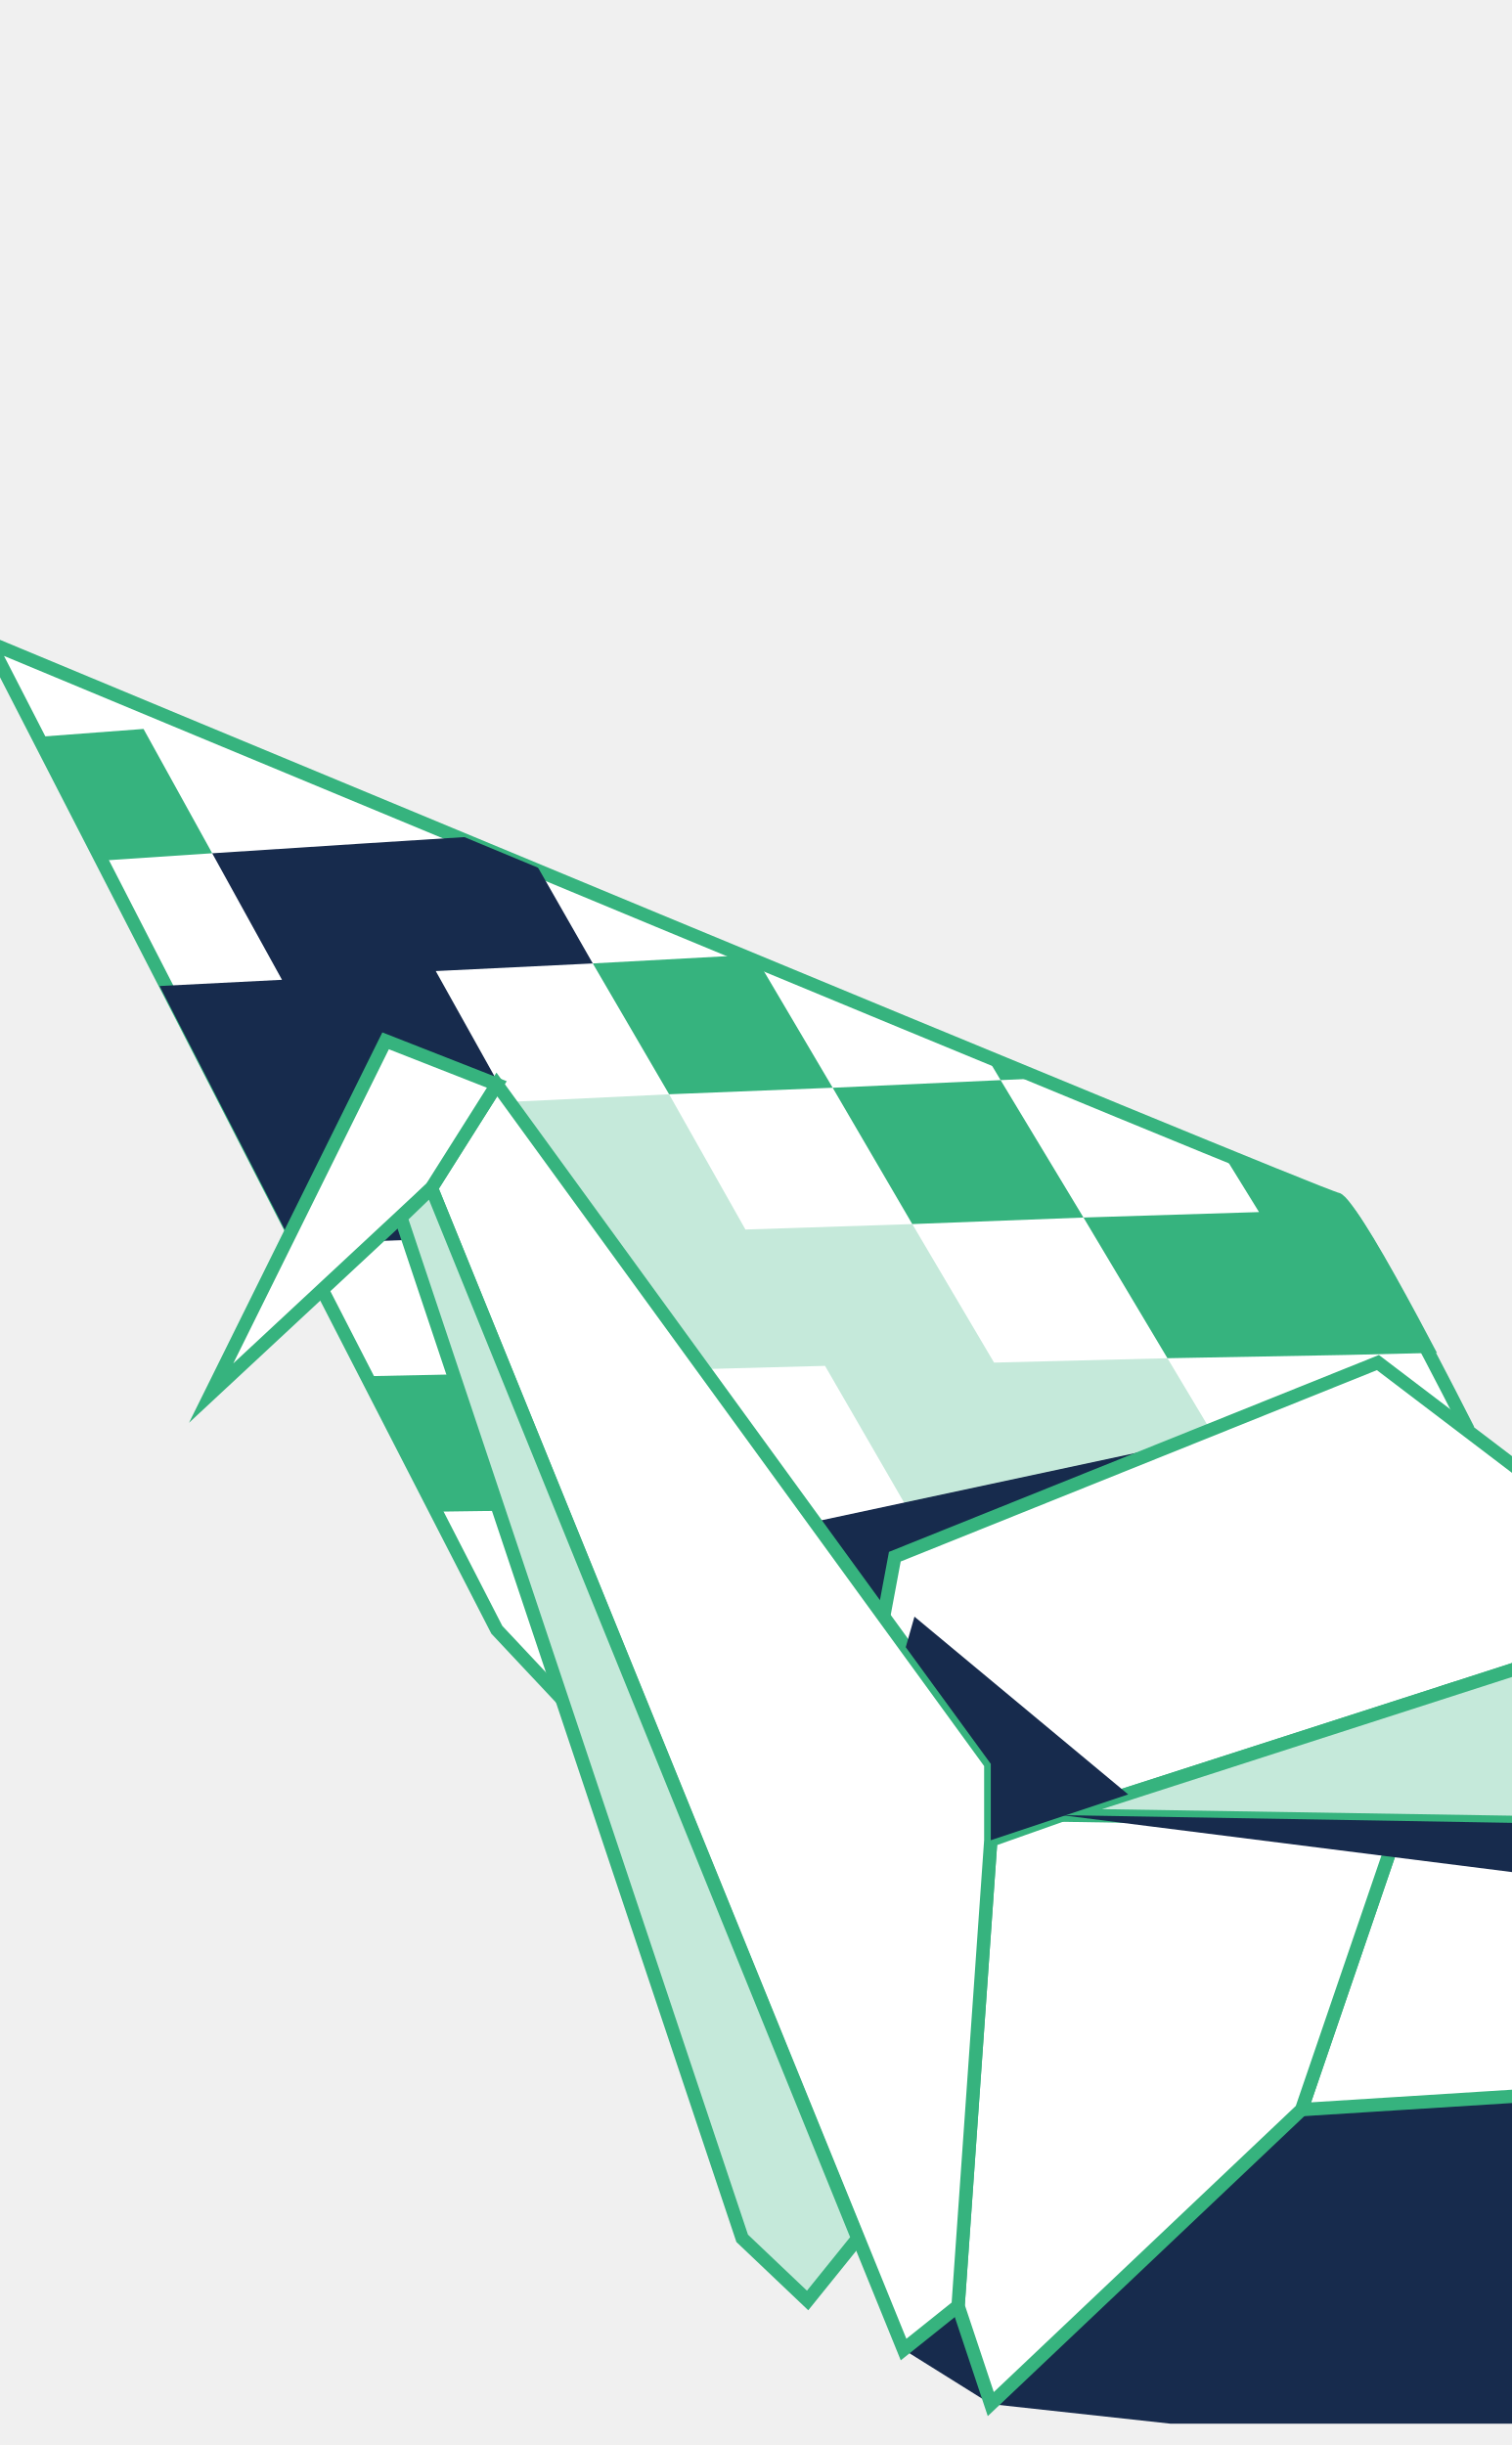
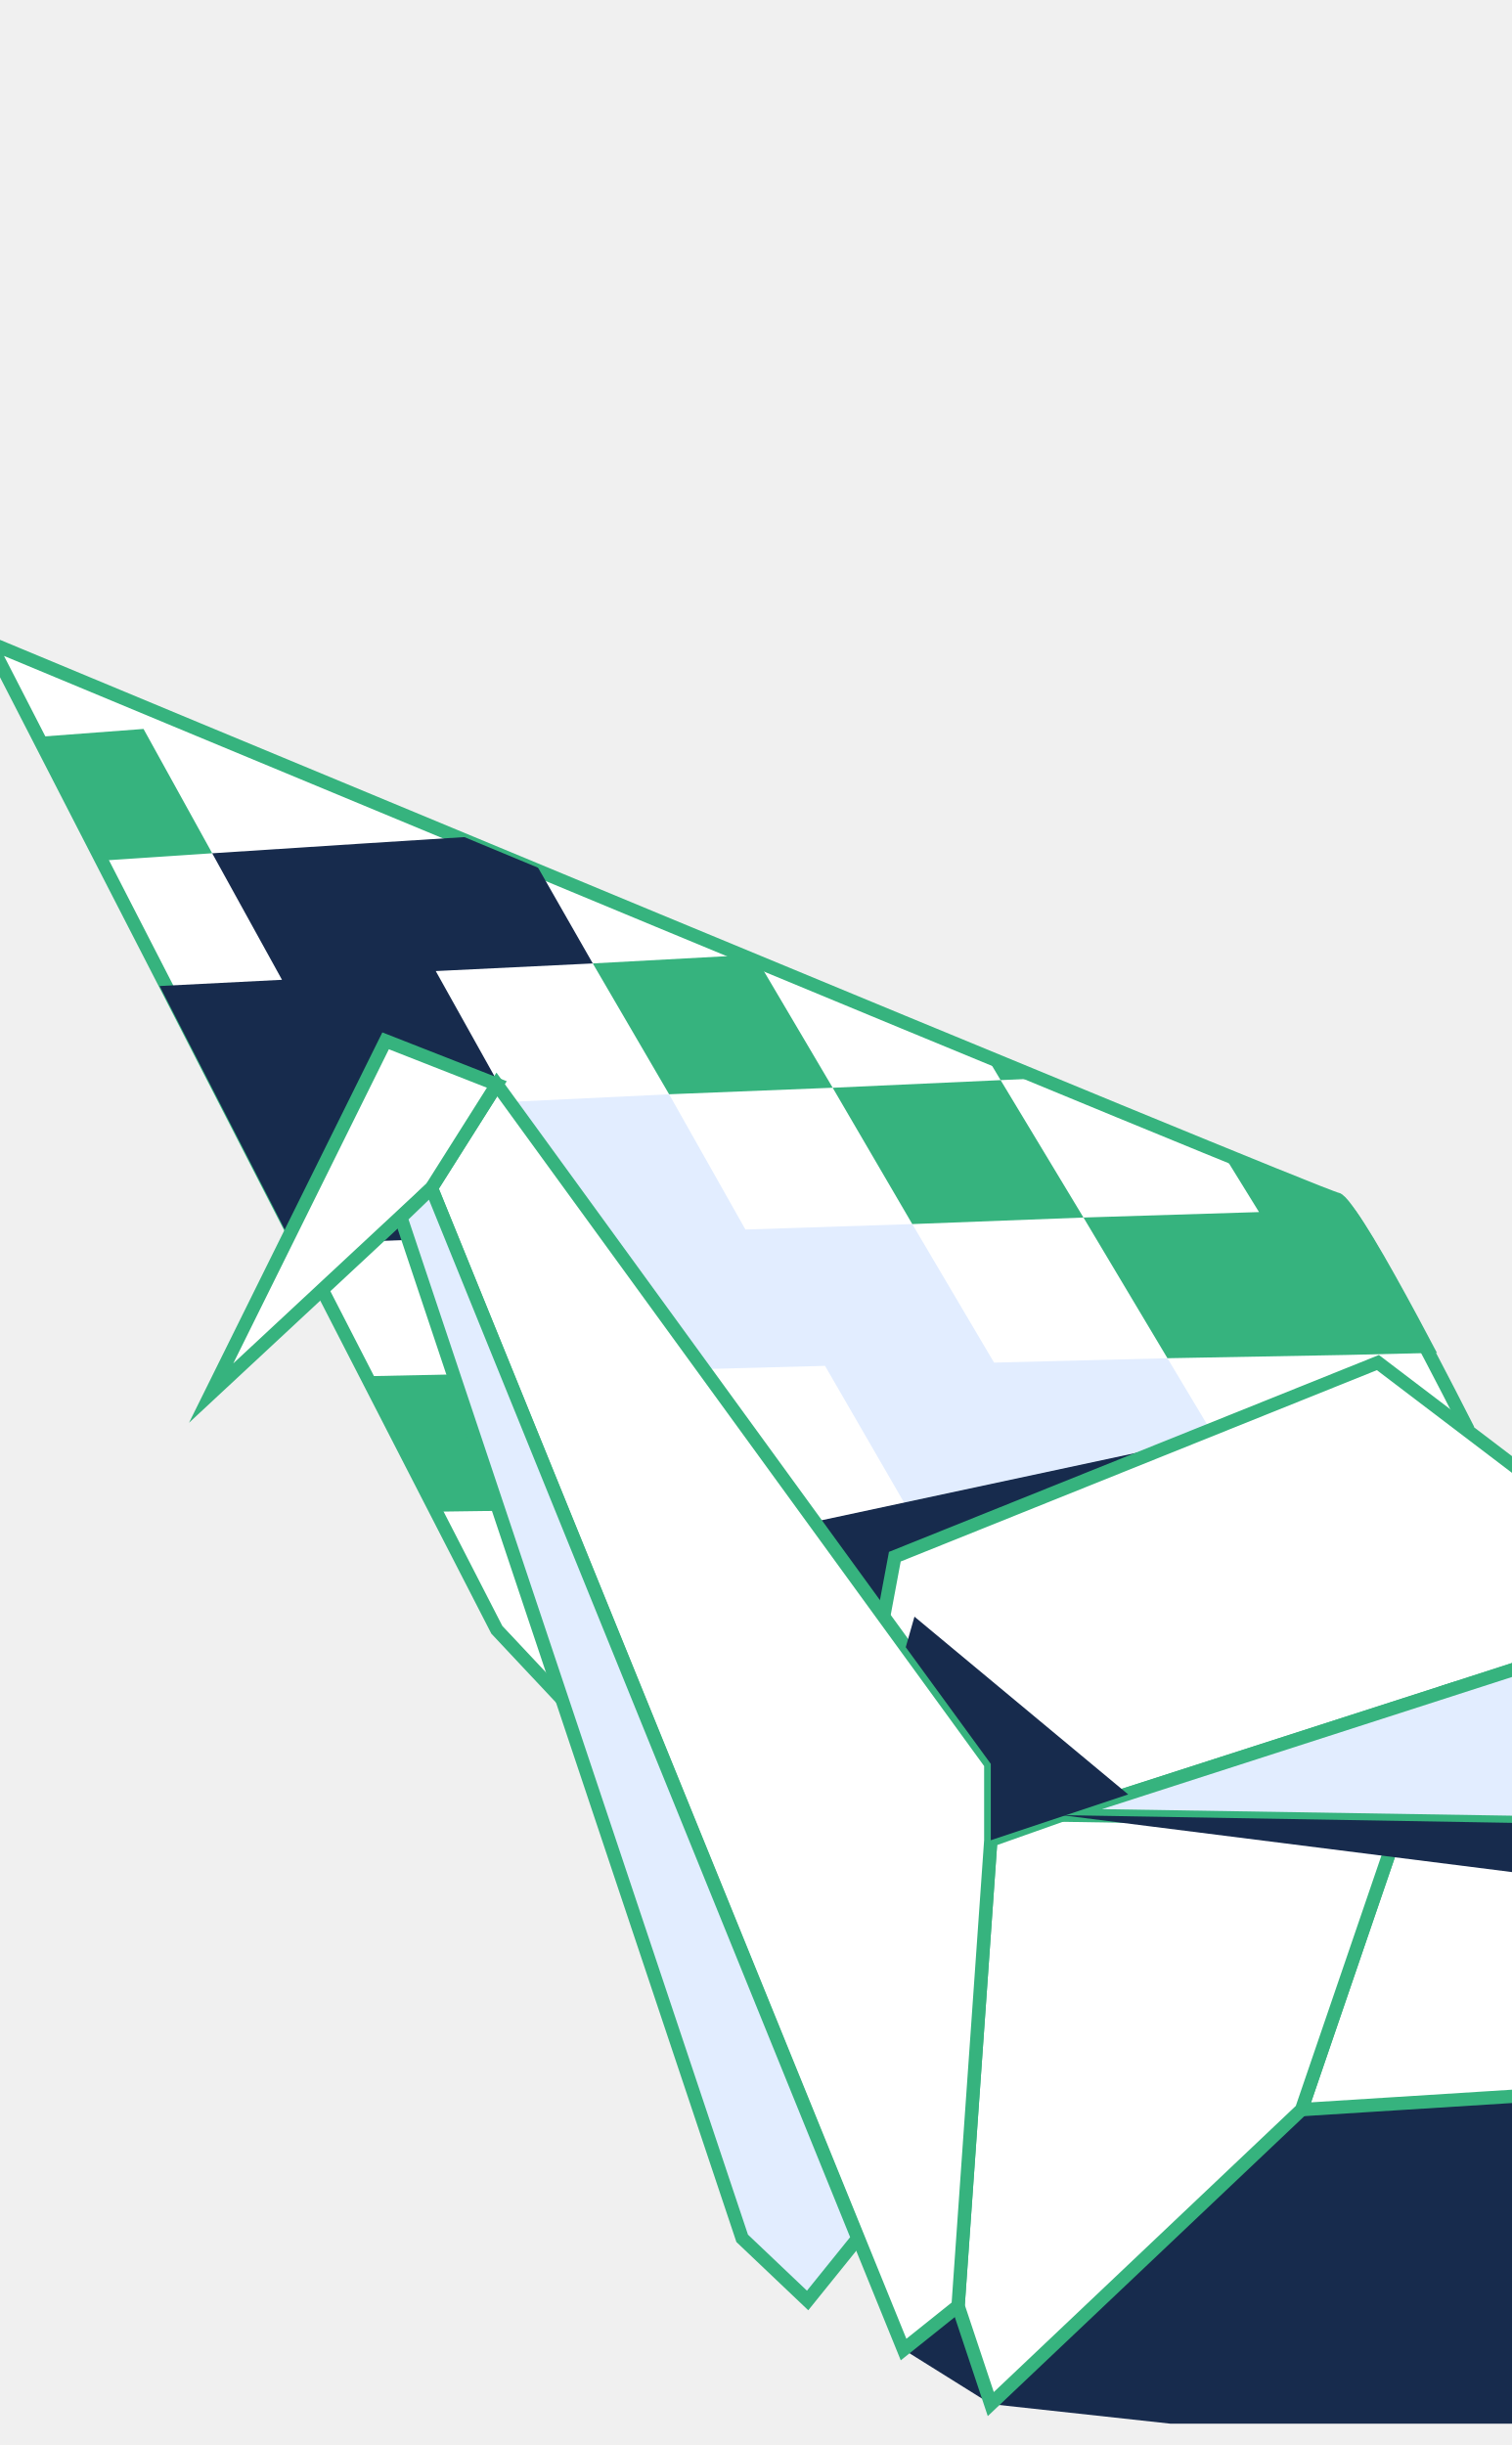
<svg xmlns="http://www.w3.org/2000/svg" width="68" height="110" viewBox="0 0 68 110" fill="none">
  <path d="M71.803 94.077L115.808 109.042H52.67L44.575 108.159L40.651 105.706L54.044 94.077H71.803Z" fill="#172B4D" />
  <path d="M66.014 66.601V64.246C66.014 64.246 60.863 54.04 60.127 53.942C59.391 53.844 -0.46 28.919 -0.46 28.919L22.352 73.323L31.379 82.94L66.014 66.601Z" fill="white" stroke="#36B37E" stroke-width="0.599" stroke-miterlimit="10" />
  <mask id="mask0_73_259" style="mask-type:alpha" maskUnits="userSpaceOnUse" x="-1" y="28" width="68" height="56">
    <path d="M66.197 66.868V64.513C66.197 64.513 61.046 54.307 60.31 54.209C59.574 54.111 -0.277 29.186 -0.277 29.186L22.535 73.59L31.562 83.206L66.197 66.868Z" fill="white" stroke="#36B37E" stroke-width="0.599" stroke-miterlimit="10" />
  </mask>
  <g mask="url(#mask0_73_259)">
-     <path d="M41.043 55.071L33.537 55.316L30.103 49.232L22.891 49.576L26.276 55.513L19.114 55.758L22.45 61.793L29.662 61.646L37.118 61.45L40.749 67.73L48.451 67.681L52.277 74.157H60.372L56.398 67.583L52.523 61.106L44.722 61.303L41.043 55.071Z" fill="#C5E9DA" />
+     <path d="M41.043 55.071L33.537 55.316L30.103 49.232L22.891 49.576L26.276 55.513L19.114 55.758L22.45 61.793L29.662 61.646L37.118 61.45L40.749 67.73L48.451 67.681L52.277 74.157H60.372L56.398 67.583L52.523 61.106L44.722 61.303L41.043 55.071Z" fill="#E2EDFF" />
    <path d="M37.462 48.937L33.929 42.951L26.669 43.344L30.103 49.231L37.462 48.937Z" fill="#36B37E" />
    <path d="M48.745 54.777L45.017 48.595L37.462 48.938L41.043 55.071L48.745 54.777Z" fill="#36B37E" />
    <path d="M52.768 48.25L48.99 42.117L41.386 42.51L45.017 48.594L52.768 48.25Z" fill="#36B37E" />
    <path d="M56.643 54.531L48.745 54.776L52.523 61.106L60.568 60.959L68.81 60.762L64.738 54.286L60.764 47.907L52.768 48.251L56.643 54.531Z" fill="#36B37E" />
    <path d="M15.876 49.87L22.891 49.576L19.604 43.688L26.669 43.345L23.333 37.506L16.367 37.947L9.547 38.389L12.687 44.081L5.917 44.424L-0.657 44.767L2.336 50.459L9.008 50.165L12.148 56.003L19.114 55.758L15.876 49.87Z" fill="#172B4D" />
    <path d="M5.377 56.199L8.468 62.087L15.385 61.94L12.148 56.003L5.377 56.199Z" fill="#36B37E" />
    <path d="M-0.068 33.286L2.876 38.83L9.547 38.388L6.457 32.795L-0.068 33.286Z" fill="#36B37E" />
    <path d="M33.929 42.952L41.386 42.51L37.805 36.573L34.322 30.734L27.11 31.274L20.046 31.814L23.333 37.505L30.495 37.064L33.929 42.952Z" fill="#36B37E" />
    <path d="M53.013 35.592L45.311 36.082L48.99 42.117L56.84 41.725L53.013 35.592Z" fill="#36B37E" />
    <path d="M68.908 47.563L64.885 41.283L56.84 41.725L60.764 47.907L68.908 47.563Z" fill="#36B37E" />
    <path d="M15.386 61.939L18.672 68.023L25.835 67.925L22.45 61.792L15.386 61.939Z" fill="#36B37E" />
  </g>
  <path d="M52.67 65.03L25.197 70.918L24.511 72.734L30.643 81.124L52.67 65.03Z" fill="#172B4D" />
  <path d="M76.12 72.538L70.576 67.827L61.991 61.302L40.258 70.035L39.277 75.285L44.575 82.792L76.12 72.538Z" fill="white" stroke="#36B37E" stroke-width="0.599" stroke-miterlimit="10" />
  <path d="M64.984 76.119L81.026 70.918L71.803 94.077L58.557 94.911L64.984 76.119Z" fill="white" stroke="#36B37E" stroke-width="0.599" stroke-miterlimit="10" />
  <path d="M47.764 81.663L44.575 82.792L43.104 103.743L44.575 108.159L58.557 94.911L64.984 76.119L47.764 81.663Z" fill="white" stroke="#36B37E" stroke-width="0.599" stroke-miterlimit="10" />
-   <path d="M90.69 67.827L118.408 82.792L47.764 81.663L90.69 67.827Z" fill="#C5E9DA" stroke="#36B37E" stroke-width="0.599" stroke-miterlimit="10" />
+   <path d="M90.69 67.827L118.408 82.792L47.764 81.663L90.69 67.827Z" fill="#E2EDFF" stroke="#36B37E" stroke-width="0.599" stroke-miterlimit="10" />
  <path d="M44.575 82.792V79.358L22.352 48.79L19.408 53.451L40.651 105.706L43.104 103.743L44.575 82.792Z" fill="white" stroke="#36B37E" stroke-width="0.599" stroke-miterlimit="10" />
  <path d="M22.352 48.79L19.408 53.451L9.499 62.675L17.348 46.827L22.352 48.79Z" fill="white" stroke="#36B37E" stroke-width="0.599" stroke-miterlimit="10" />
  <path d="M75.335 85.148L47.764 81.664L76.561 82.155L75.335 85.148Z" fill="#172B4D" />
  <path d="M50.757 80.731L41.141 72.733L40.749 74.107L44.575 79.357V82.792L50.757 80.731Z" fill="#172B4D" />
-   <path d="M38.59 100.701L36.334 103.498L33.39 100.701L18.035 54.776L19.409 53.451L38.59 100.701Z" fill="#C5E9DA" stroke="#36B37E" stroke-width="0.599" stroke-miterlimit="10" />
+   <path d="M38.59 100.701L36.334 103.498L33.39 100.701L18.035 54.776L19.409 53.451L38.59 100.701Z" fill="#E2EDFF" stroke="#36B37E" stroke-width="0.599" stroke-miterlimit="10" />
</svg>
